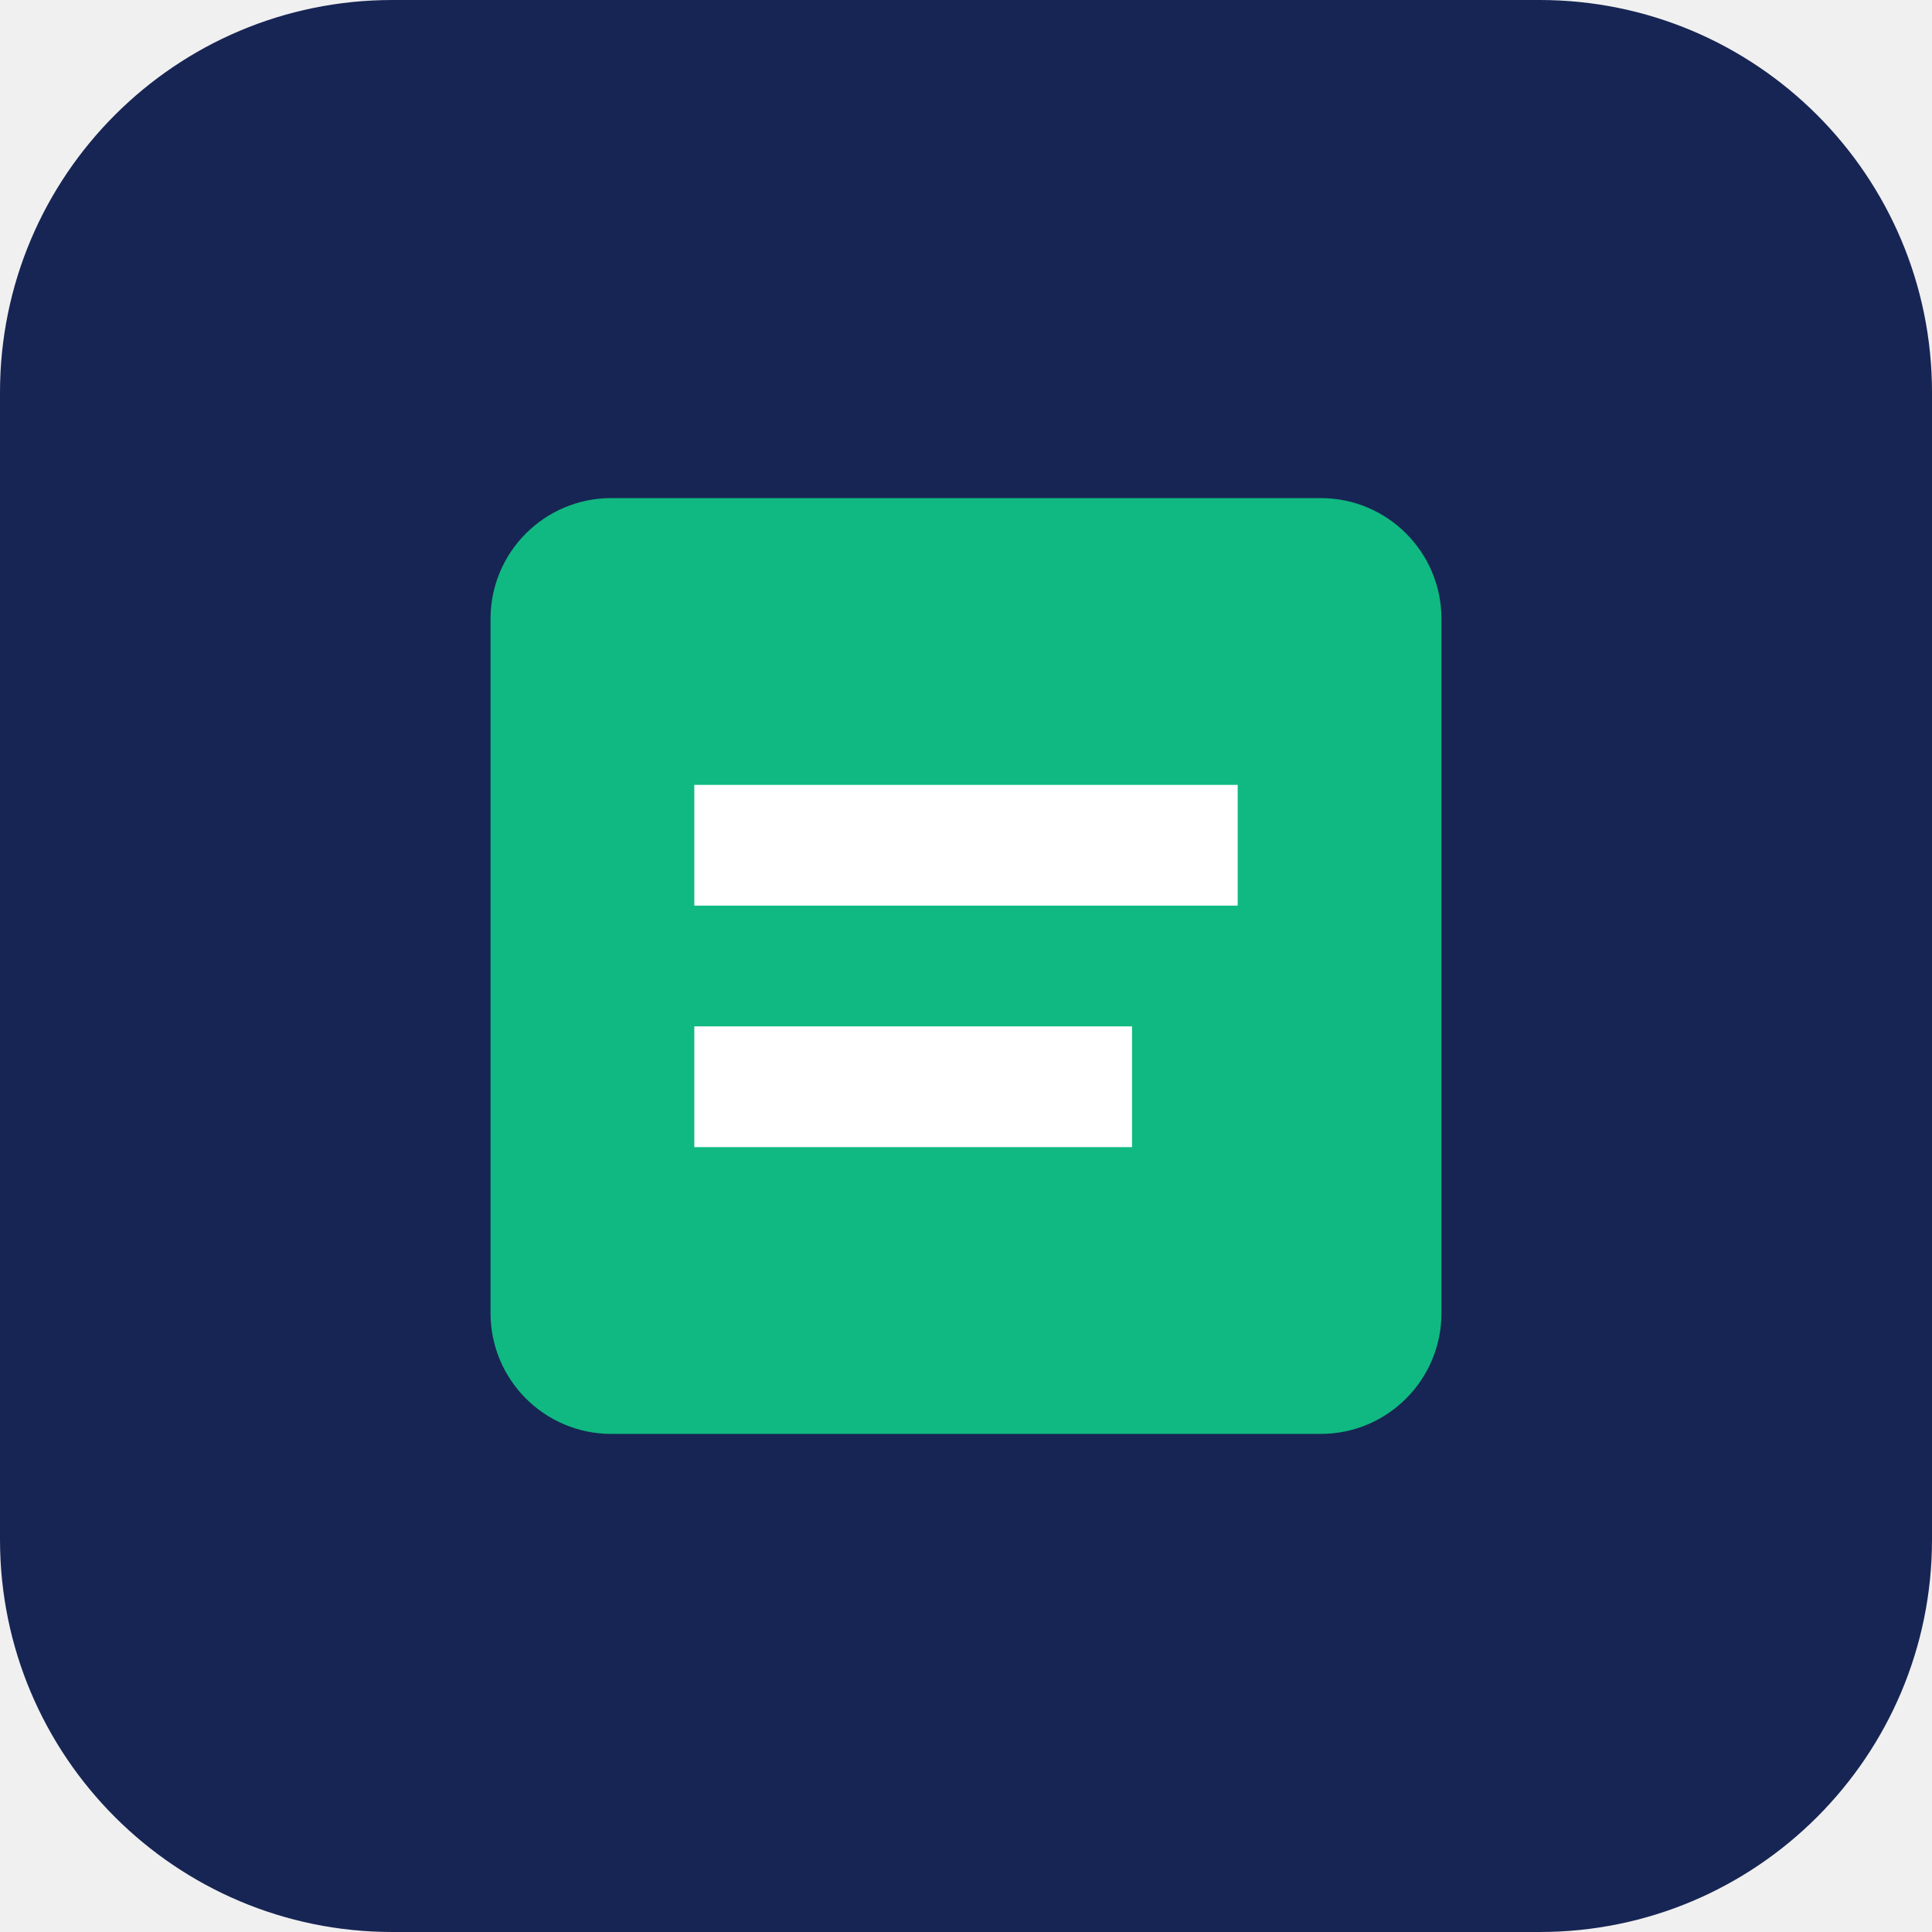
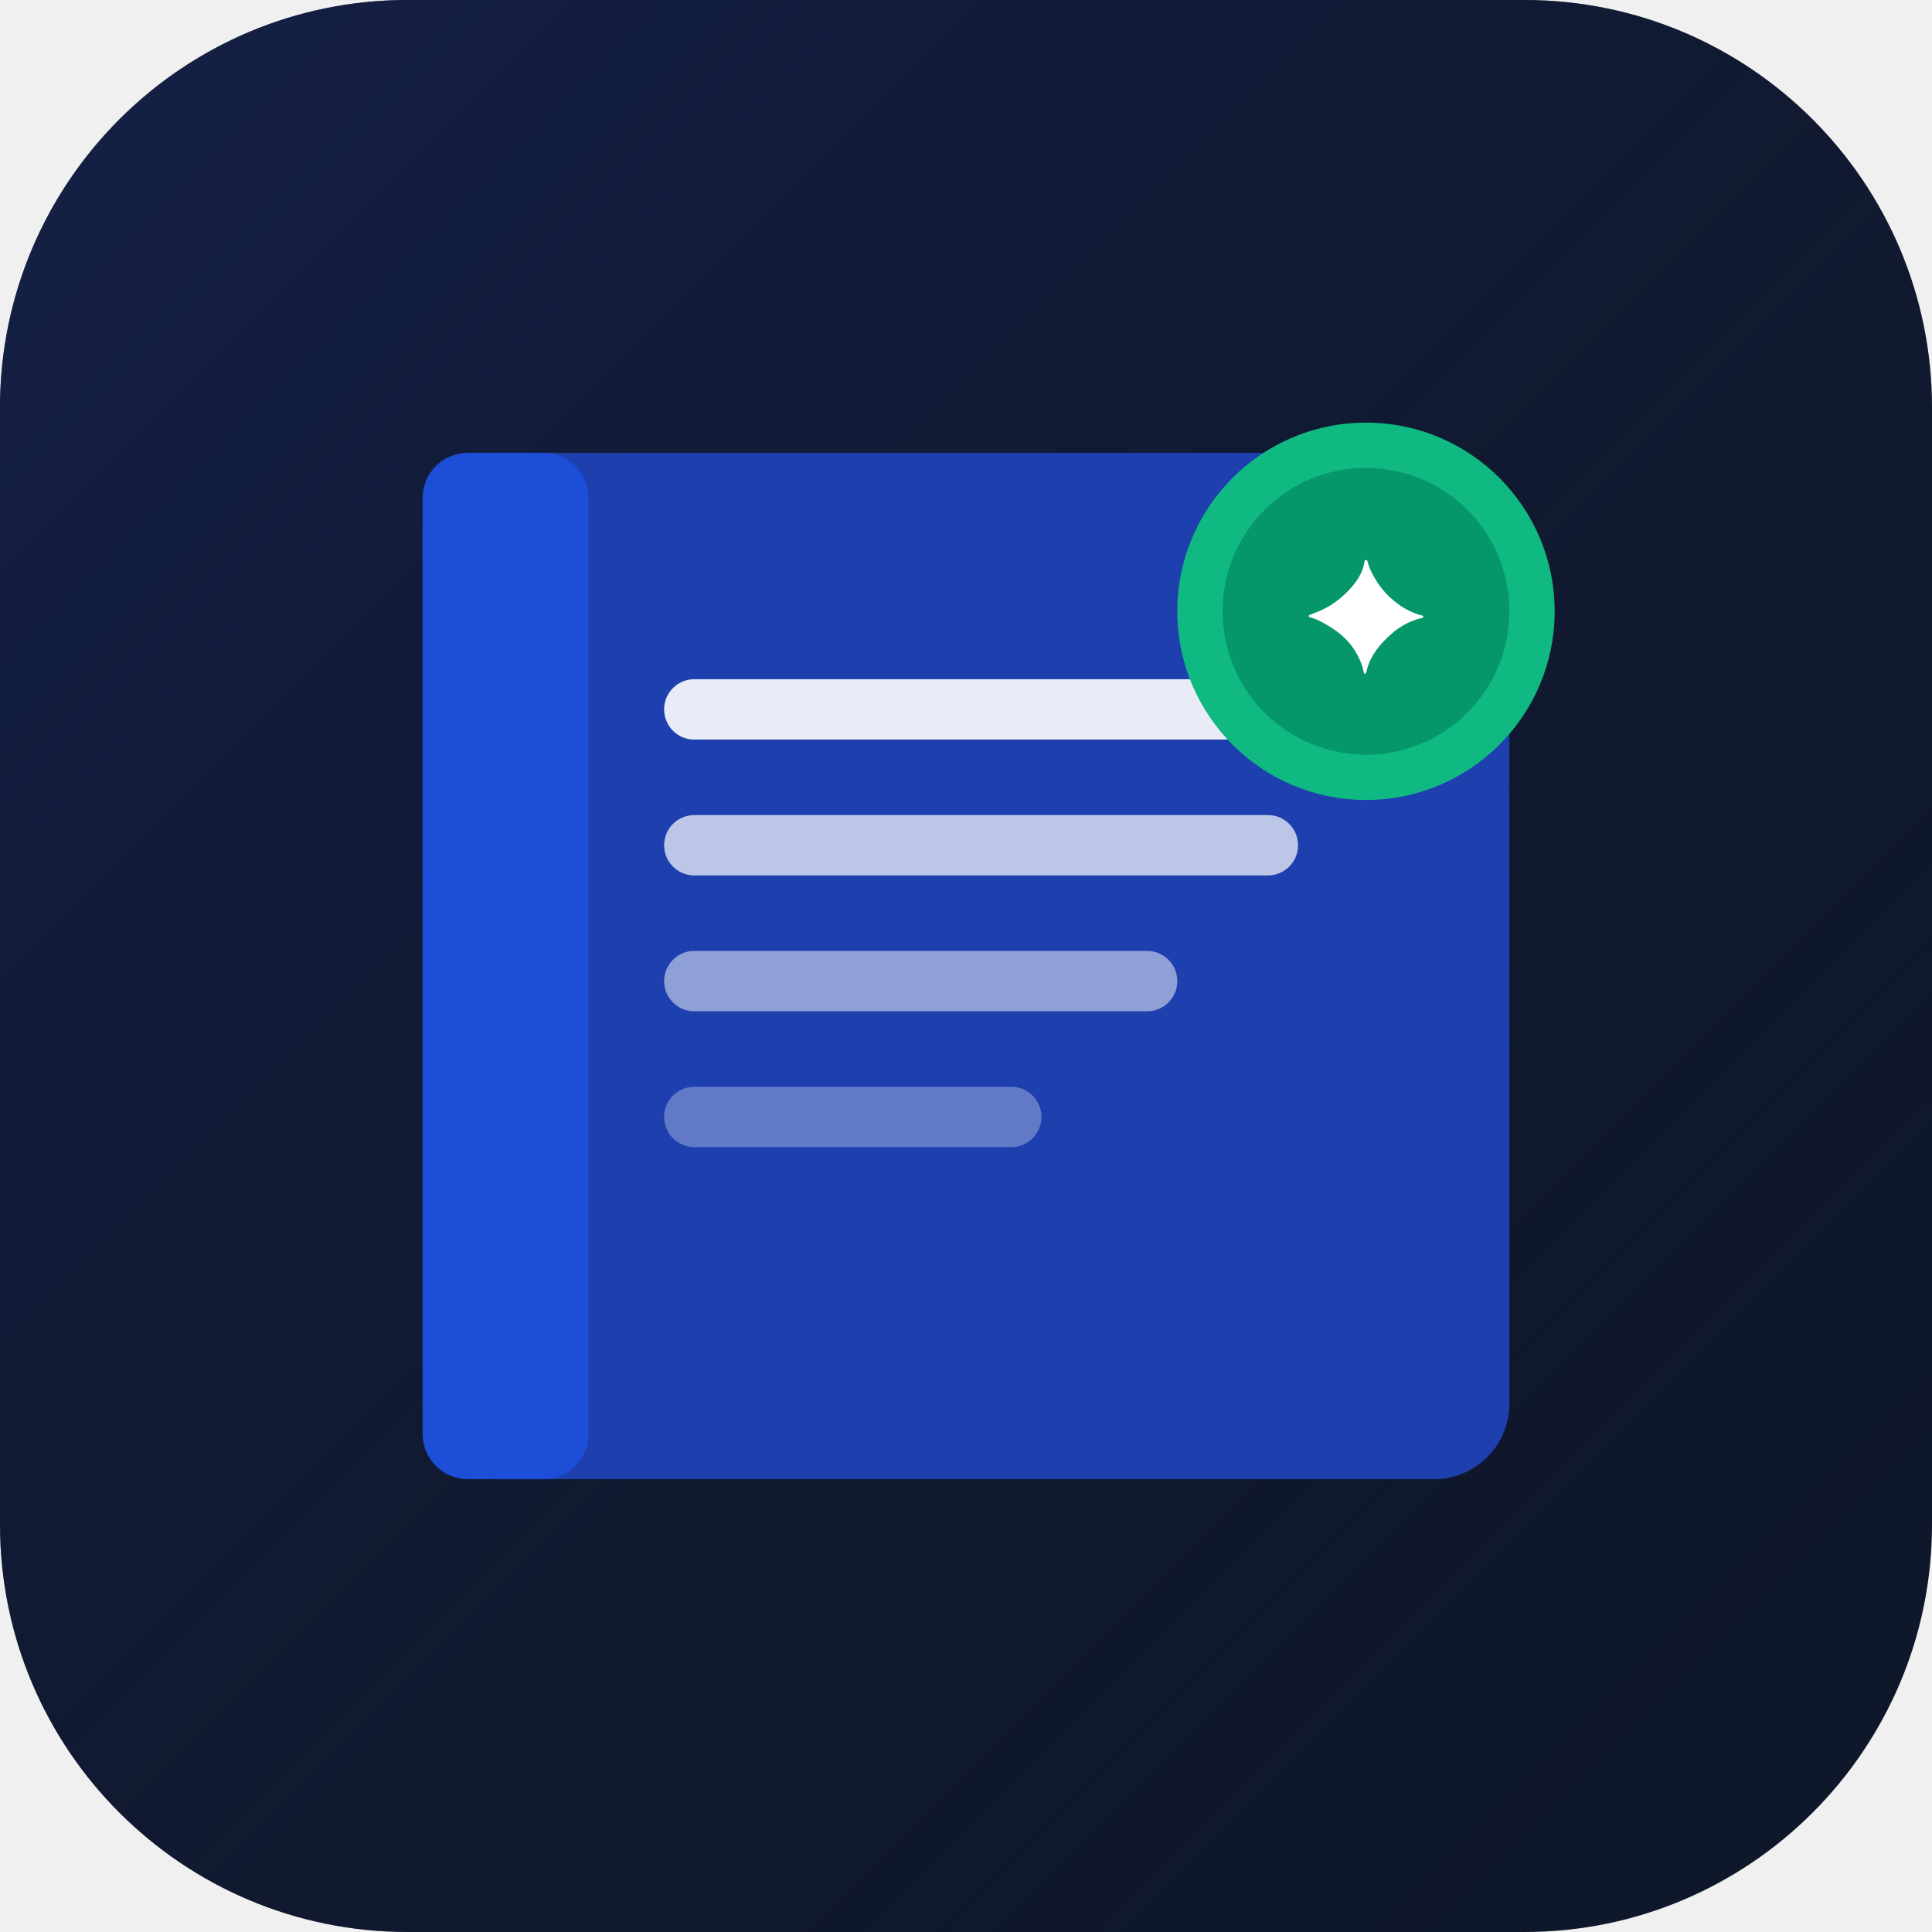
<svg xmlns="http://www.w3.org/2000/svg" width="512" height="512" viewBox="0 0 512 512" fill="none">
-   <rect width="512" height="512" rx="104" fill="#172554" />
-   <path d="M130 164C130 146.327 144.327 132 162 132H350C367.673 132 382 146.327 382 164V348C382 365.673 367.673 380 350 380H162C144.327 380 130 365.673 130 348V164Z" fill="#10B981" />
-   <path d="M184 208H328V240H184V208Z" fill="white" />
-   <path d="M184 272H300V304H184V272Z" fill="white" />
+   <rect width="512" height="512" rx="108" fill="#0f172a" />
+   <rect width="512" height="512" rx="108" fill="url(#grad512)" />
+   <rect x="112" y="120" width="288" height="272" rx="20" fill="#1e40af" />
+   <rect x="112" y="120" width="44" height="272" rx="12" fill="#1d4ed8" />
+   <rect x="176" y="180" width="168" height="16" rx="8" fill="white" opacity="0.9" />
+   <rect x="176" y="216" width="168" height="16" rx="8" fill="white" opacity="0.7" />
+   <rect x="176" y="252" width="136" height="16" rx="8" fill="white" opacity="0.5" />
+   <rect x="176" y="288" width="100" height="16" rx="8" fill="white" opacity="0.3" />
+   <circle cx="362" cy="162" r="50" fill="#10b981" />
+   <circle cx="362" cy="162" r="38" fill="#059669" />
+   <text x="362" y="178" text-anchor="middle" font-size="42" fill="white">✦</text>
+   <defs>
+     <linearGradient id="grad512" x1="0" y1="0" x2="512" y2="512" gradientUnits="userSpaceOnUse">
+       <stop offset="0%" stop-color="#172554" stop-opacity="0.7" />
+       <stop offset="100%" stop-color="#0f172a" stop-opacity="0" />
+     </linearGradient>
+   </defs>
</svg>
